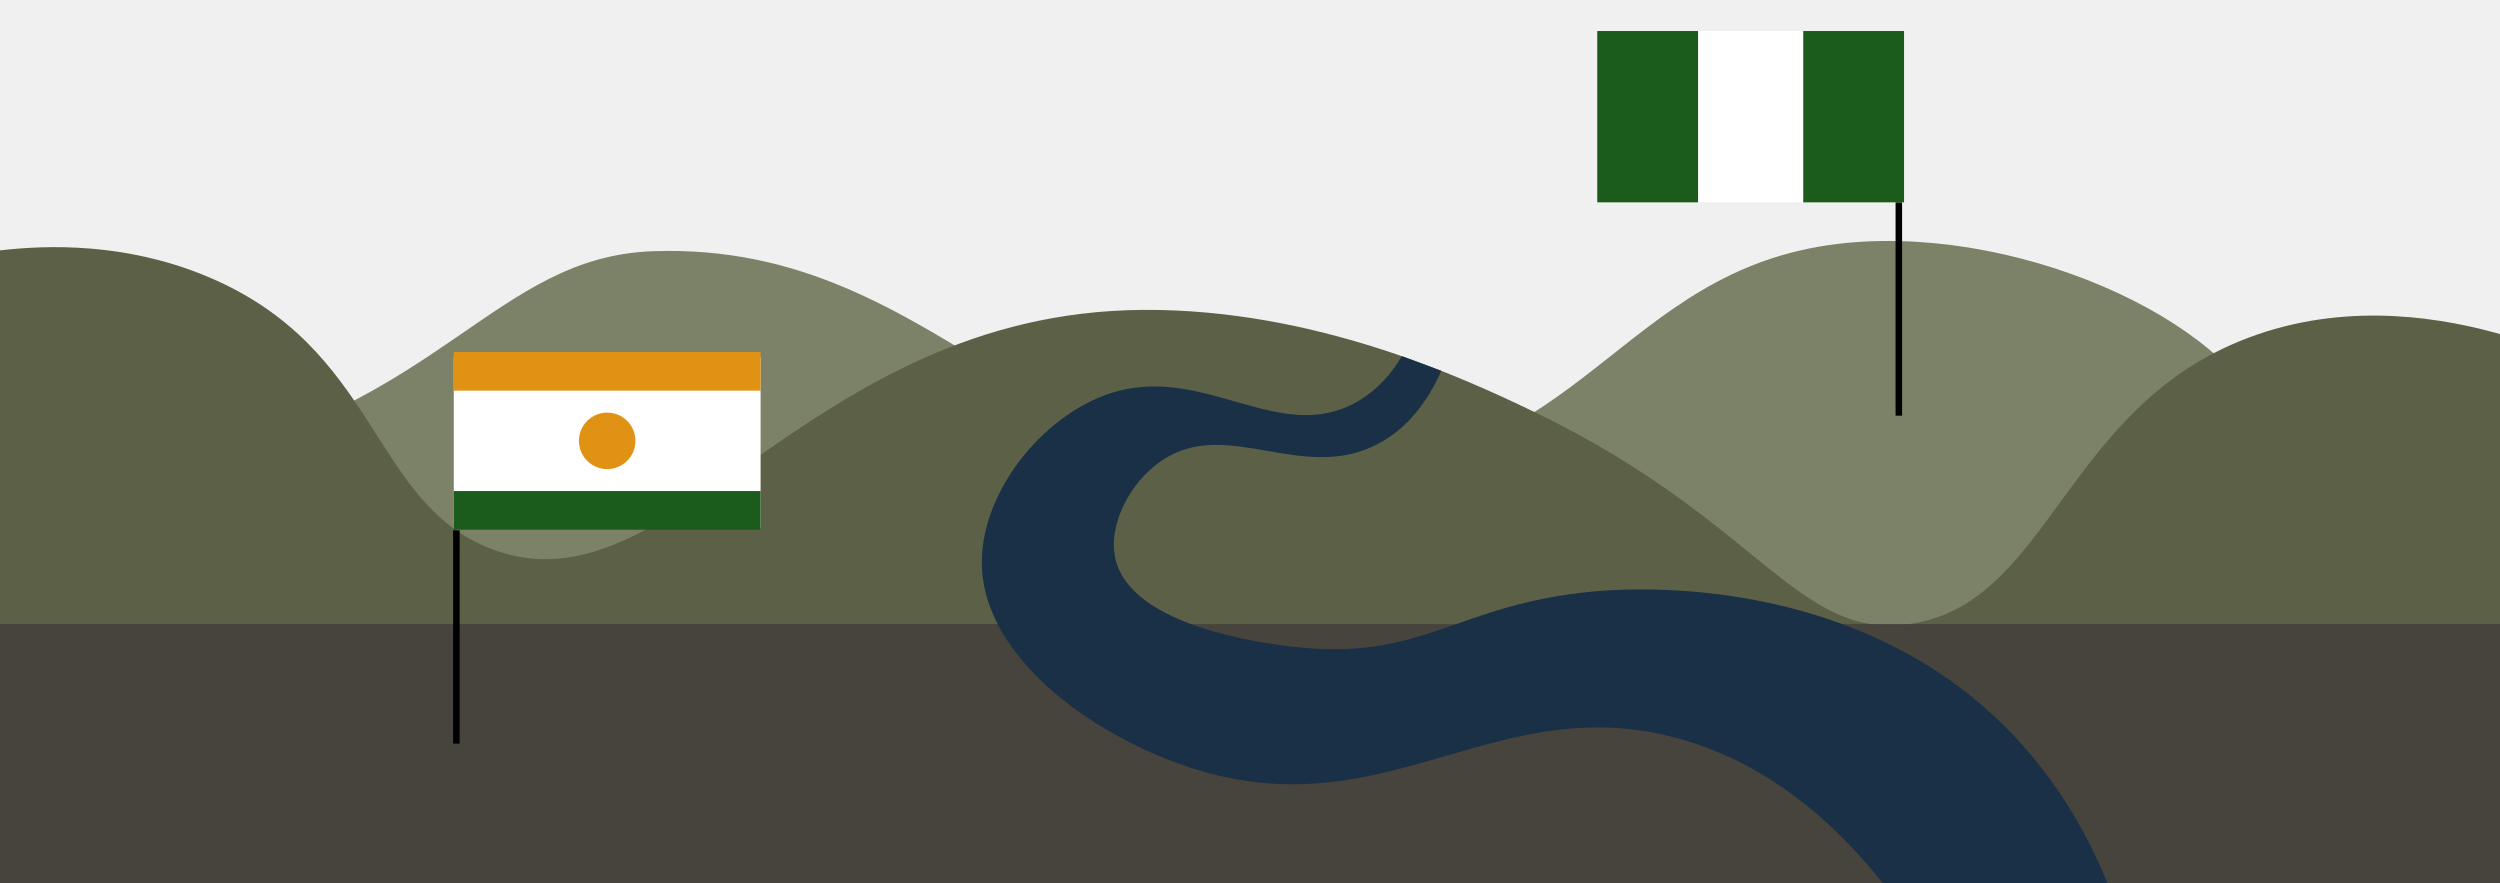
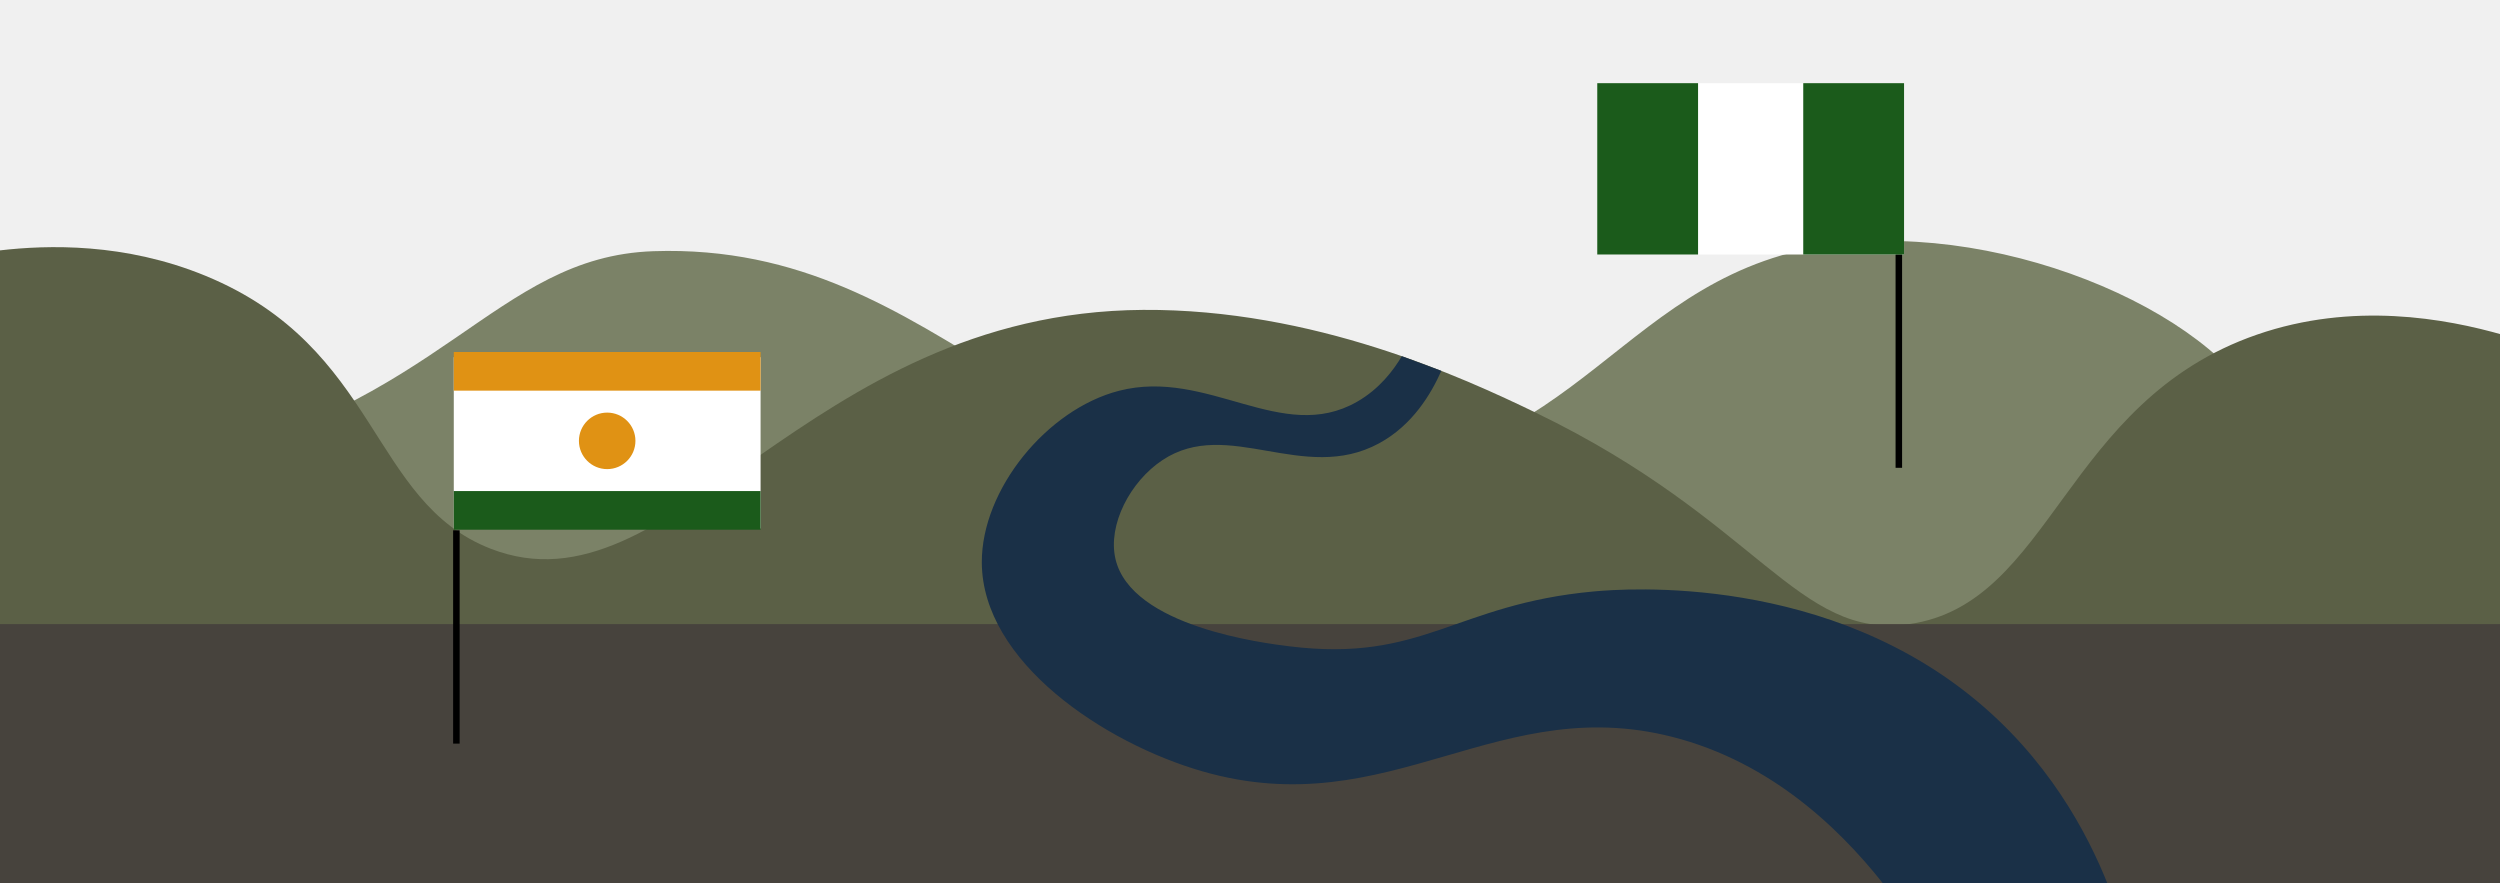
<svg xmlns="http://www.w3.org/2000/svg" id="a" viewBox="0 0 1917.39 676.58">
  <rect x="-1920.46" y="478.66" width="1925.02" height="199.06" style="fill:#47433d;" />
  <path d="M501.12,192.66c226.24-7.72,303.41,202.16,548.02,170.23,182.52-23.82,206.85-175.59,394.26-178.06,141.38-1.86,298.44,82.25,300.91,165.3,2.37,79.71-137.34,170.67-344.3,207.5-466.67,0-933.34,0-1400.02,0-.05-61.5-.1-123.01-.15-184.51,31.64-1.46,78.33-5.39,133.46-16.99,205.71-43.28,245.67-159.3,367.8-163.47Z" style="fill:#7b8267;" />
  <path d="M876.66,237.67c130.82-.88,244.96,51.64,301.38,78.92,171.54,82.95,200.31,174.32,286.33,162.06,109.53-15.62,118.41-170.72,266.61-222,73.61-25.47,144.56-12.47,189.02.28,0,140.26,0,280.52,0,420.78H0V192.03c36.28-4.18,95.67-6.07,157.91,19.63,133.34,55.06,125.65,173.09,218.43,209.18,138.93,54.05,241.15-181.43,500.33-183.17Z" style="fill:#5b6046;" />
  <rect x="0" y="478.66" width="1920" height="199.06" style="fill:#47433d;" />
  <path d="M1289.02,566.89c-138.9-39.45-222.01,66.35-366.67,24.74-75.67-21.77-169.06-84.11-169.35-160.23-.22-56.03,49.97-117.48,105.24-131.69,68.18-17.52,124.94,41.39,182.54,8.43,17.4-9.95,28.07-24.38,34.36-34.96,10.1,3.75,20.2,7.49,30.3,11.24-7.71,17.33-21.87,41.62-47.88,55.66-57.97,31.29-115.89-20.47-166.05,12.83-24.71,16.4-42.05,49.61-36,75.77,12.03,52.02,114.03,64.62,133.47,67.02,102.37,12.65,126.74-32.25,233.18-42.07,23.75-2.19,181.41-14.4,299.8,88.93,56.07,48.94,83.7,106.66,97.27,142.53h-169.22c-31.7-41.72-83.98-96.34-160.98-118.21Z" style="fill:#1a3047;" />
  <rect x="348.03" y="273.94" width="235.3" height="131.41" style="fill:#fff;" />
-   <rect x="1225.02" y="23.79" width="235.3" height="131.41" style="fill:#fff;" />
+   <rect x="1225.02" y="63.79" width="235.3" height="131.41" style="fill:#fff;" />
  <line x1="350.03" y1="406.72" x2="350.03" y2="570.32" style="fill:none; stroke:#000; stroke-miterlimit:10; stroke-width:5px;" />
-   <line x1="1456.32" y1="155.2" x2="1456.32" y2="318.79" style="fill:none; stroke:#000; stroke-miterlimit:10; stroke-width:5px;" />
-   <rect x="1383.01" y="23.79" width="77.32" height="131.41" style="fill:#1b5b1b;" />
-   <rect x="1225.02" y="23.79" width="77.32" height="131.41" style="fill:#1b5b1b;" />
+   <line x1="1456.32" y1="195.2" x2="1456.32" y2="358.79" style="fill:none; stroke:#000; stroke-miterlimit:10; stroke-width:5px;" />
+   <rect x="1383.01" y="63.79" width="77.32" height="131.41" style="fill:#1b5b1b;" />
+   <rect x="1225.02" y="63.79" width="77.32" height="131.41" style="fill:#1b5b1b;" />
  <rect x="348.03" y="269.97" width="235.3" height="29.64" style="fill:#e09214;" />
  <rect x="348.03" y="376.62" width="235.3" height="29.64" style="fill:#1b5b1b;" />
  <circle cx="465.68" cy="338.12" r="21.67" style="fill:#e09214;" />
  <path d="M1497.69,706.74c80.56,62.64,113.22,161.73,83.98,243.57-18.58,52-62.68,98.52-118.64,115.81-96.65,29.86-191.31-39.04-251.06-73.06-252.35-143.71-665.74-111.77-815.38,72.63-94.58,116.55-112.64,329.55-19.81,455.56,192.7,261.57,888.18,182.25,1168.61-36.31,28.61-22.3,98.37-81.48,204.67-99.03,136.63-22.56,259.92,35.77,340.02,85.83" style="fill:none; stroke:#1a3047; stroke-miterlimit:10; stroke-width:160px;" />
</svg>
